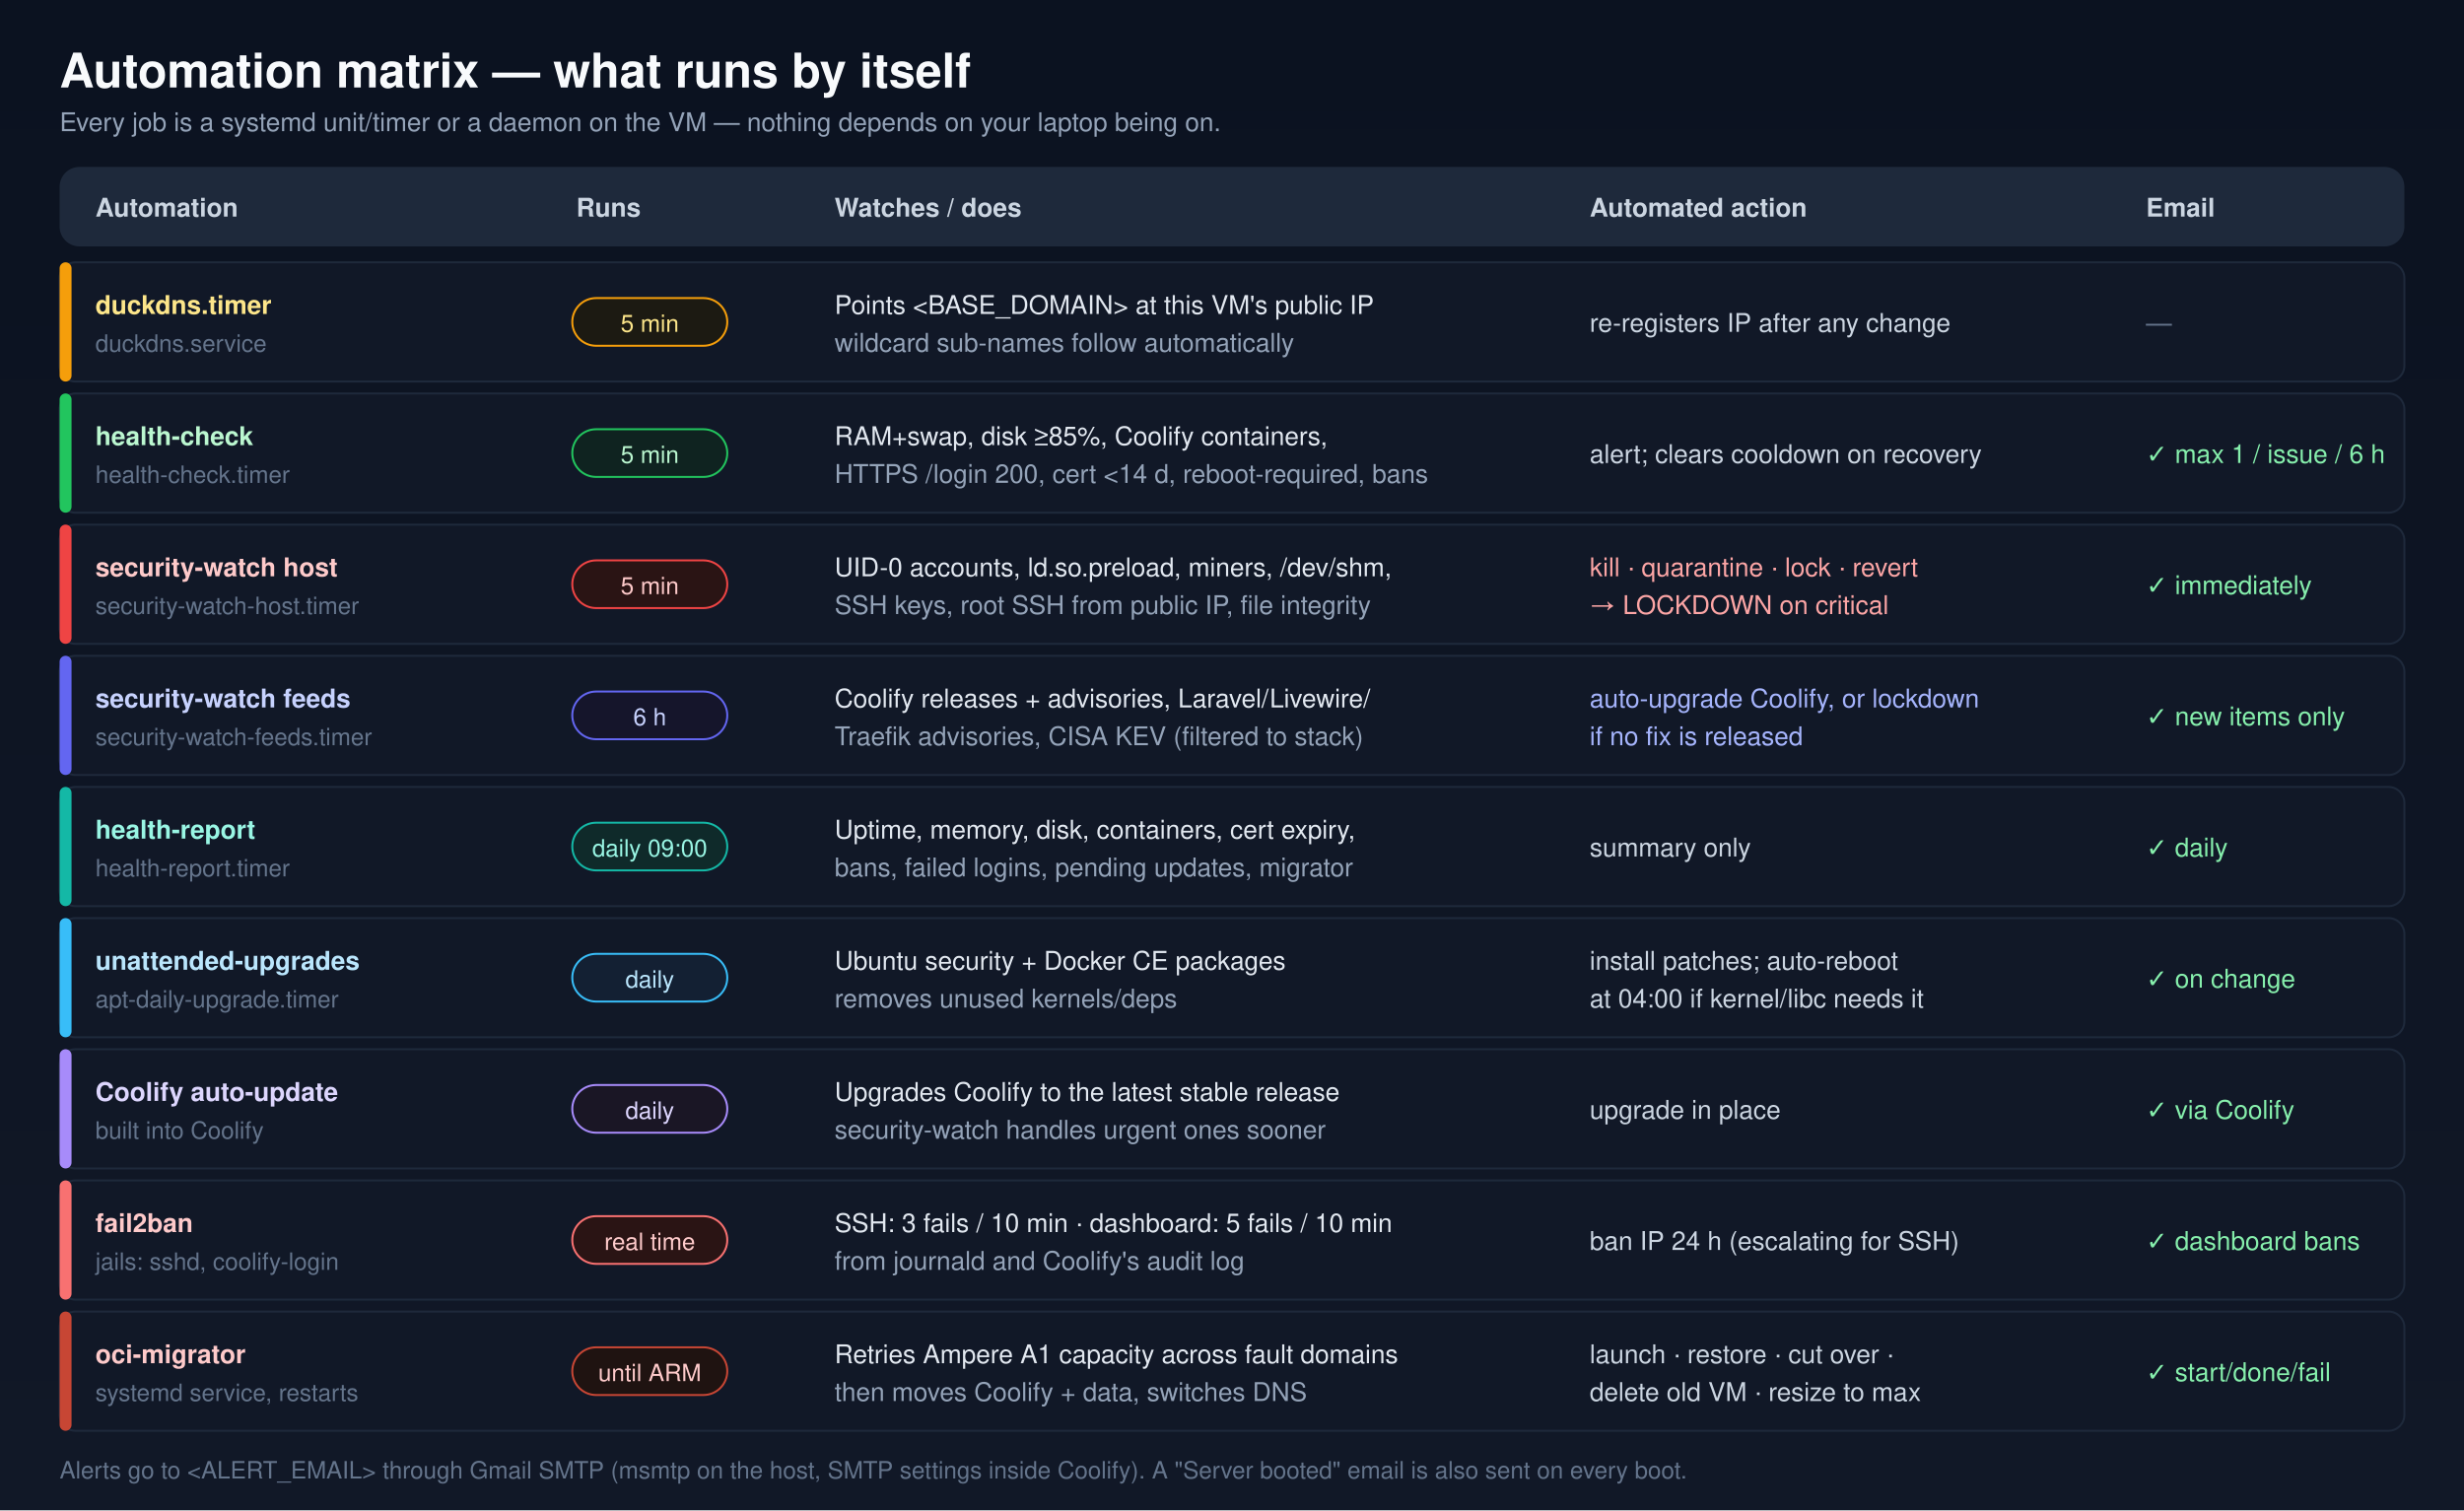
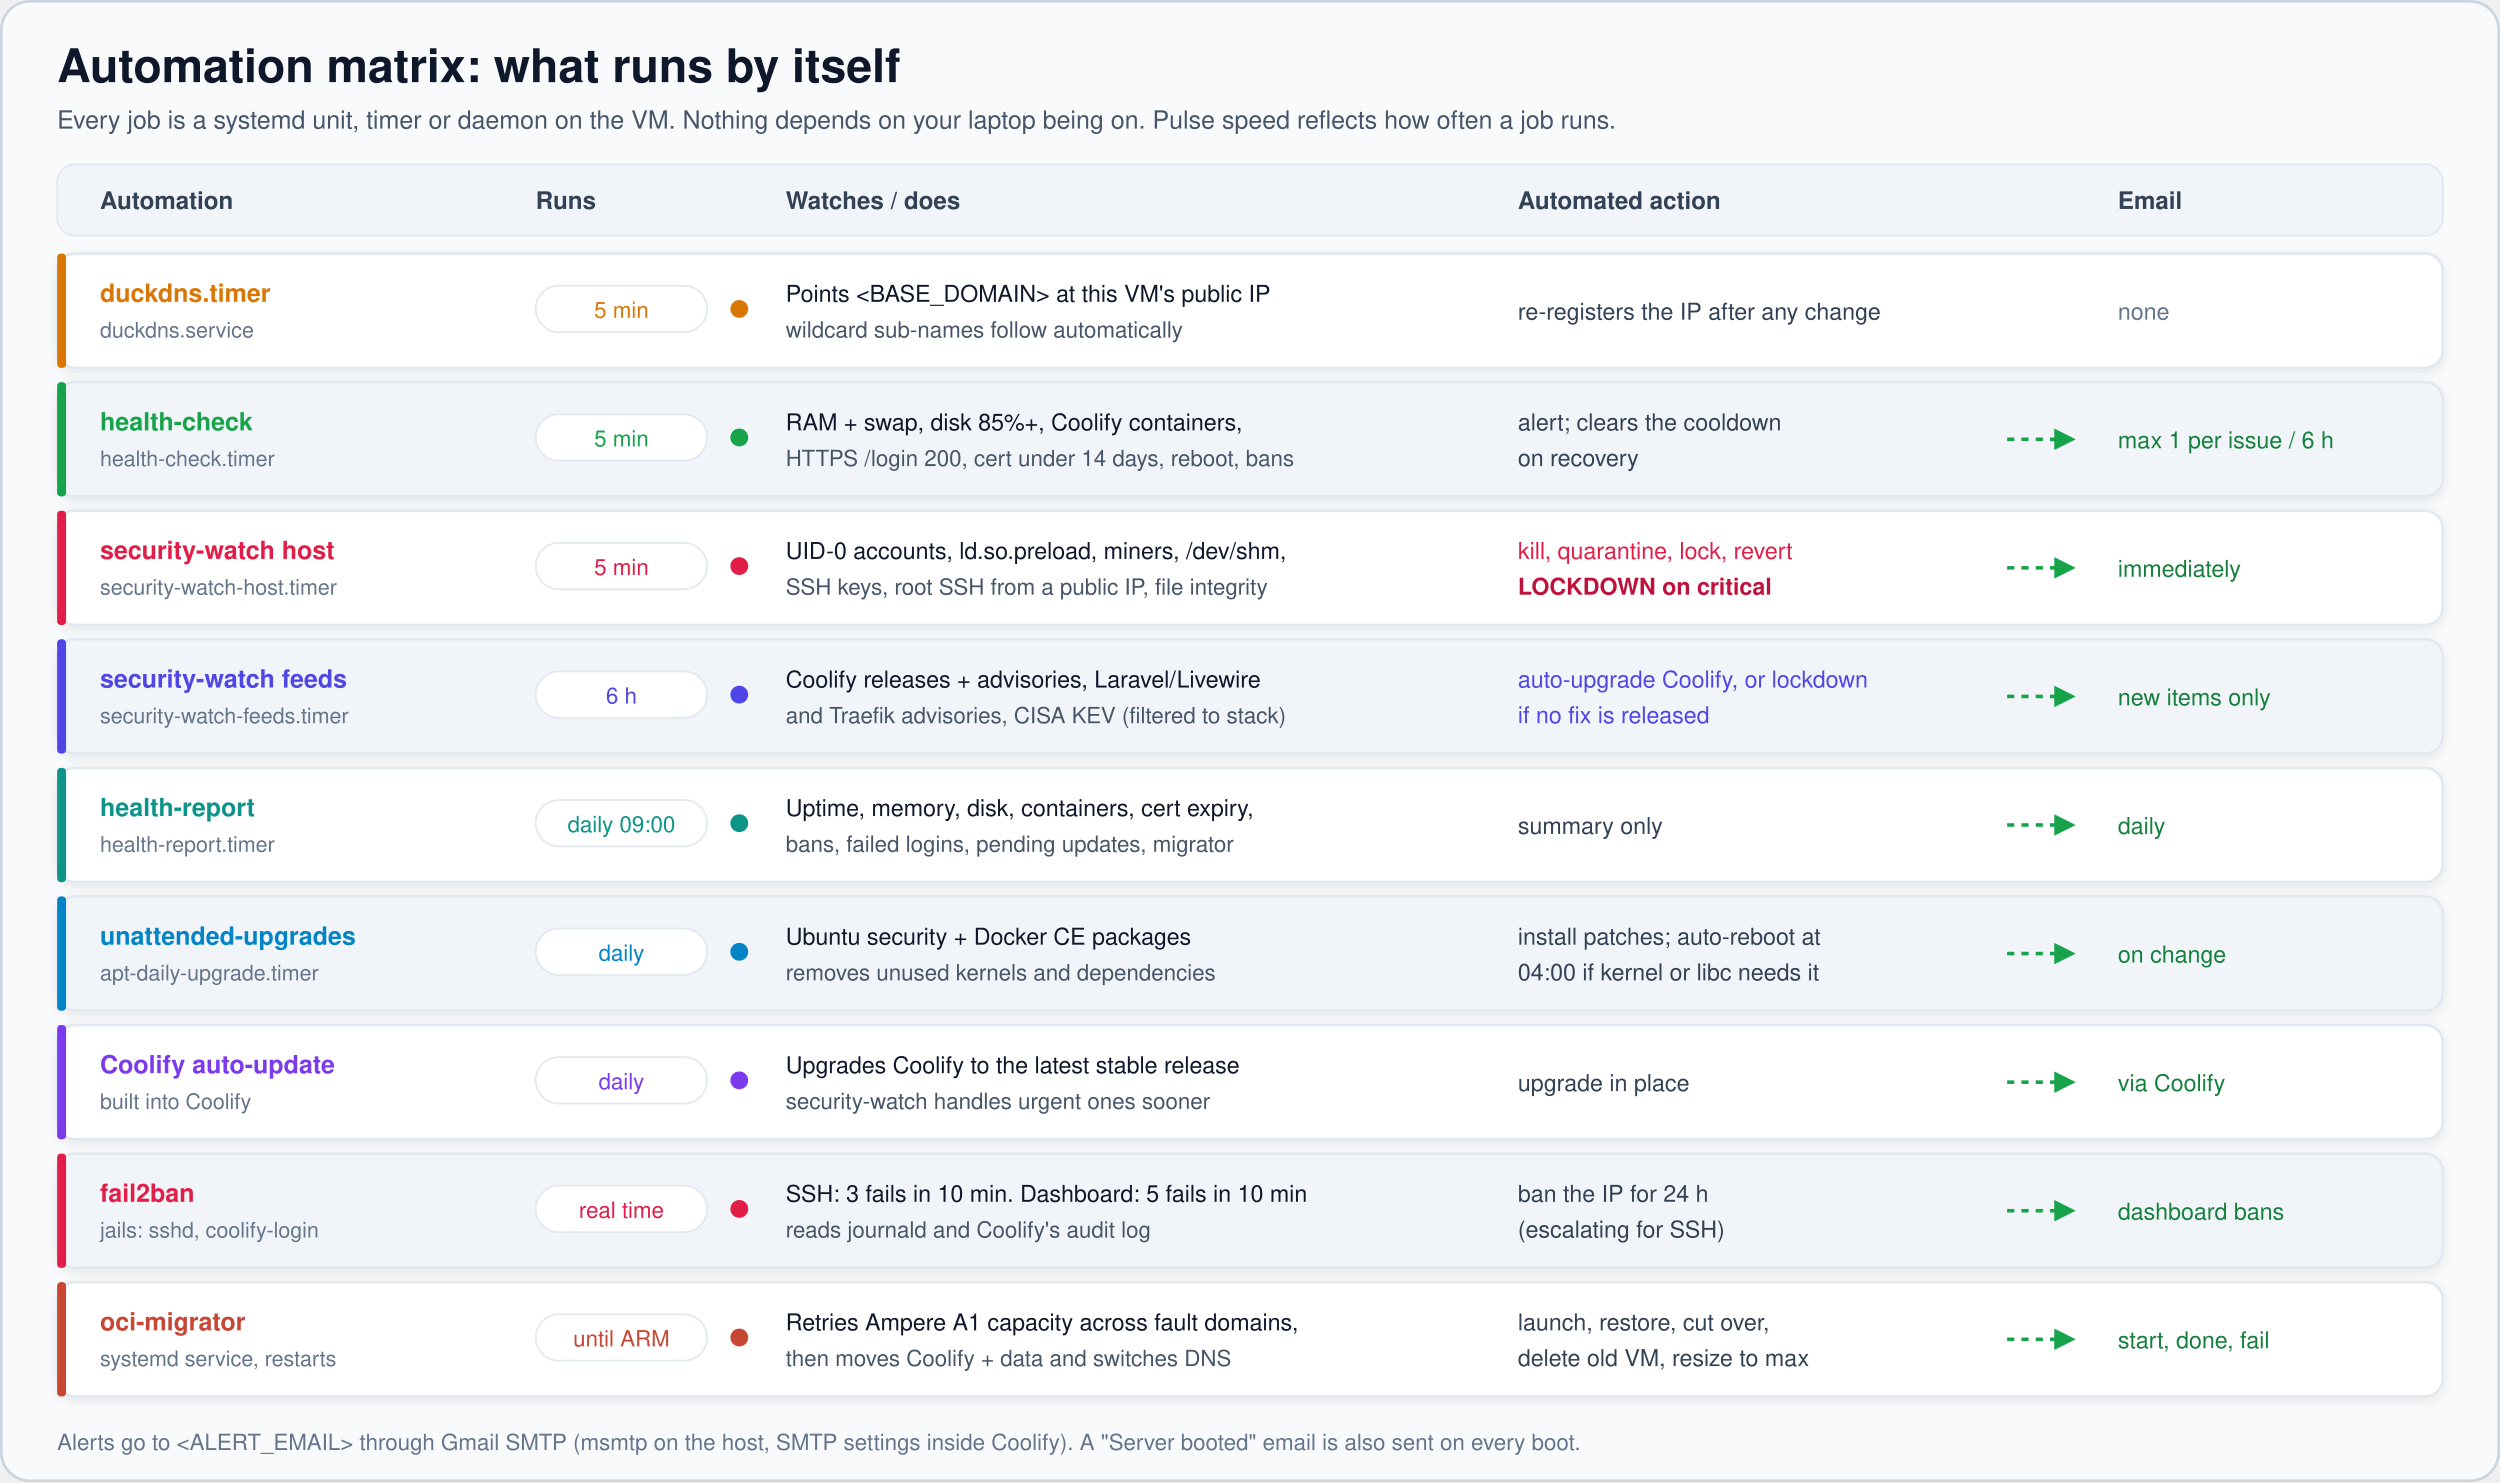
- <svg xmlns="http://www.w3.org/2000/svg" width="1240" height="760" viewBox="0 0 1240 760" role="img" aria-labelledby="t d">
+ <svg xmlns="http://www.w3.org/2000/svg" viewBox="0 0 1400 830" width="1400" height="830" font-family="Segoe UI, Helvetica, Arial, sans-serif" role="img" aria-labelledby="t d">
  <defs>
-     <linearGradient id="bg" x1="0" y1="0" x2="0" y2="1">
-       <stop offset="0" stop-color="#0b1220" />
-       <stop offset="1" stop-color="#111827" />
-     </linearGradient>
+     <filter id="sh" x="-2%" y="-10%" width="104%" height="130%">
+       <feDropShadow dx="0" dy="2" stdDeviation="3" flood-color="#0f172a" flood-opacity="0.08" />
+     </filter>
+     <marker id="arw" viewBox="0 0 10 10" refX="8" refY="5" markerWidth="6" markerHeight="6" orient="auto">
+       <path d="M0,0 L10,5 L0,10 z" fill="#16a34a" />
+     </marker>
+     <style>
+       .tick { transform-box: fill-box; transform-origin: center; animation: tick 2s ease-in-out infinite; }
+       @keyframes tick { 0%, 100% { transform: scale(0.7); opacity: 0.35; } 40% { transform: scale(1.25); opacity: 1; } }
+       .f5m { animation-duration: 1.2s; }
+       .frt { animation-duration: 0.8s; }
+       .f6h { animation-duration: 3s; }
+       .fday { animation-duration: 4.5s; }
+       .farm { animation-duration: 2s; }
+       .flow { stroke-dasharray: 4 4; animation: dash 0.9s linear infinite; }
+       @keyframes dash { to { stroke-dashoffset: -16; } }
+       @media (prefers-reduced-motion: reduce) { * { animation: none !important; } }
+     </style>
  </defs>
-   <rect width="1240" height="760" fill="url(#bg)" />
-   <g font-family="Segoe UI, Helvetica, Arial, sans-serif">
-     <text x="30" y="44" font-size="24" font-weight="700" fill="#f8fafc">Automation matrix — what runs by itself</text>
-     <text x="30" y="66" font-size="13" fill="#94a3b8">Every job is a systemd unit/timer or a daemon on the VM — nothing depends on your laptop being on.</text>
-     <rect x="30" y="84" width="1180" height="40" rx="10" fill="#1e293b" />
-     <g font-size="13" font-weight="700" fill="#cbd5e1">
-       <text x="48" y="109">Automation</text>
-       <text x="290" y="109">Runs</text>
-       <text x="420" y="109">Watches / does</text>
-       <text x="800" y="109">Automated action</text>
-       <text x="1080" y="109">Email</text>
-     </g>
-     <g font-size="13">
-       <g transform="translate(30,132)">
-         <rect width="1180" height="60" rx="8" fill="#111827" stroke="#1e293b" />
-         <rect width="6" height="60" rx="3" fill="#f59e0b" />
-         <text x="18" y="26" font-weight="700" fill="#fde68a">duckdns.timer</text>
-         <text x="18" y="45" fill="#64748b" font-size="12">duckdns.service</text>
-         <rect x="258" y="18" width="78" height="24" rx="12" fill="#1c1a12" stroke="#f59e0b" />
-         <text x="297" y="35" text-anchor="middle" fill="#fde68a" font-size="12">5 min</text>
-         <text x="390" y="26" fill="#e2e8f0">Points &lt;BASE_DOMAIN&gt; at this VM's public IP</text>
-         <text x="390" y="45" fill="#94a3b8">wildcard sub-names follow automatically</text>
-         <text x="770" y="35" fill="#cbd5e1">re-registers IP after any change</text>
-         <text x="1050" y="35" fill="#64748b">—</text>
-       </g>
-       <g transform="translate(30,198)">
-         <rect width="1180" height="60" rx="8" fill="#111827" stroke="#1e293b" />
-         <rect width="6" height="60" rx="3" fill="#22c55e" />
-         <text x="18" y="26" font-weight="700" fill="#bbf7d0">health-check</text>
-         <text x="18" y="45" fill="#64748b" font-size="12">health-check.timer</text>
-         <rect x="258" y="18" width="78" height="24" rx="12" fill="#0f2320" stroke="#22c55e" />
-         <text x="297" y="35" text-anchor="middle" fill="#bbf7d0" font-size="12">5 min</text>
-         <text x="390" y="26" fill="#e2e8f0">RAM+swap, disk ≥85%, Coolify containers,</text>
-         <text x="390" y="45" fill="#94a3b8">HTTPS /login 200, cert &lt;14 d, reboot-required, bans</text>
-         <text x="770" y="35" fill="#cbd5e1">alert; clears cooldown on recovery</text>
-         <text x="1050" y="35" fill="#86efac">✓ max 1 / issue / 6 h</text>
-       </g>
-       <g transform="translate(30,264)">
-         <rect width="1180" height="60" rx="8" fill="#111827" stroke="#1e293b" />
-         <rect width="6" height="60" rx="3" fill="#ef4444" />
-         <text x="18" y="26" font-weight="700" fill="#fecaca">security-watch host</text>
-         <text x="18" y="45" fill="#64748b" font-size="12">security-watch-host.timer</text>
-         <rect x="258" y="18" width="78" height="24" rx="12" fill="#2a1414" stroke="#ef4444" />
-         <text x="297" y="35" text-anchor="middle" fill="#fecaca" font-size="12">5 min</text>
-         <text x="390" y="26" fill="#e2e8f0">UID-0 accounts, ld.so.preload, miners, /dev/shm,</text>
-         <text x="390" y="45" fill="#94a3b8">SSH keys, root SSH from public IP, file integrity</text>
-         <text x="770" y="26" fill="#fca5a5">kill · quarantine · lock · revert</text>
-         <text x="770" y="45" fill="#fca5a5">→ LOCKDOWN on critical</text>
-         <text x="1050" y="35" fill="#86efac">✓ immediately</text>
-       </g>
-       <g transform="translate(30,330)">
-         <rect width="1180" height="60" rx="8" fill="#111827" stroke="#1e293b" />
-         <rect width="6" height="60" rx="3" fill="#6366f1" />
-         <text x="18" y="26" font-weight="700" fill="#c7d2fe">security-watch feeds</text>
-         <text x="18" y="45" fill="#64748b" font-size="12">security-watch-feeds.timer</text>
-         <rect x="258" y="18" width="78" height="24" rx="12" fill="#15152b" stroke="#6366f1" />
-         <text x="297" y="35" text-anchor="middle" fill="#c7d2fe" font-size="12">6 h</text>
-         <text x="390" y="26" fill="#e2e8f0">Coolify releases + advisories, Laravel/Livewire/</text>
-         <text x="390" y="45" fill="#94a3b8">Traefik advisories, CISA KEV (filtered to stack)</text>
-         <text x="770" y="26" fill="#a5b4fc">auto-upgrade Coolify, or lockdown</text>
-         <text x="770" y="45" fill="#a5b4fc">if no fix is released</text>
-         <text x="1050" y="35" fill="#86efac">✓ new items only</text>
-       </g>
-       <g transform="translate(30,396)">
-         <rect width="1180" height="60" rx="8" fill="#111827" stroke="#1e293b" />
-         <rect width="6" height="60" rx="3" fill="#14b8a6" />
-         <text x="18" y="26" font-weight="700" fill="#99f6e4">health-report</text>
-         <text x="18" y="45" fill="#64748b" font-size="12">health-report.timer</text>
-         <rect x="258" y="18" width="78" height="24" rx="12" fill="#0f2a2a" stroke="#14b8a6" />
-         <text x="297" y="35" text-anchor="middle" fill="#99f6e4" font-size="12">daily 09:00</text>
-         <text x="390" y="26" fill="#e2e8f0">Uptime, memory, disk, containers, cert expiry,</text>
-         <text x="390" y="45" fill="#94a3b8">bans, failed logins, pending updates, migrator</text>
-         <text x="770" y="35" fill="#cbd5e1">summary only</text>
-         <text x="1050" y="35" fill="#86efac">✓ daily</text>
-       </g>
-       <g transform="translate(30,462)">
-         <rect width="1180" height="60" rx="8" fill="#111827" stroke="#1e293b" />
-         <rect width="6" height="60" rx="3" fill="#38bdf8" />
-         <text x="18" y="26" font-weight="700" fill="#bae6fd">unattended-upgrades</text>
-         <text x="18" y="45" fill="#64748b" font-size="12">apt-daily-upgrade.timer</text>
-         <rect x="258" y="18" width="78" height="24" rx="12" fill="#132033" stroke="#38bdf8" />
-         <text x="297" y="35" text-anchor="middle" fill="#bae6fd" font-size="12">daily</text>
-         <text x="390" y="26" fill="#e2e8f0">Ubuntu security + Docker CE packages</text>
-         <text x="390" y="45" fill="#94a3b8">removes unused kernels/deps</text>
-         <text x="770" y="26" fill="#cbd5e1">install patches; auto-reboot</text>
-         <text x="770" y="45" fill="#cbd5e1">at 04:00 if kernel/libc needs it</text>
-         <text x="1050" y="35" fill="#86efac">✓ on change</text>
-       </g>
-       <g transform="translate(30,528)">
-         <rect width="1180" height="60" rx="8" fill="#111827" stroke="#1e293b" />
-         <rect width="6" height="60" rx="3" fill="#a78bfa" />
-         <text x="18" y="26" font-weight="700" fill="#ddd6fe">Coolify auto-update</text>
-         <text x="18" y="45" fill="#64748b" font-size="12">built into Coolify</text>
-         <rect x="258" y="18" width="78" height="24" rx="12" fill="#1a1625" stroke="#a78bfa" />
-         <text x="297" y="35" text-anchor="middle" fill="#ddd6fe" font-size="12">daily</text>
-         <text x="390" y="26" fill="#e2e8f0">Upgrades Coolify to the latest stable release</text>
-         <text x="390" y="45" fill="#94a3b8">security-watch handles urgent ones sooner</text>
-         <text x="770" y="35" fill="#cbd5e1">upgrade in place</text>
-         <text x="1050" y="35" fill="#86efac">✓ via Coolify</text>
-       </g>
-       <g transform="translate(30,594)">
-         <rect width="1180" height="60" rx="8" fill="#111827" stroke="#1e293b" />
-         <rect width="6" height="60" rx="3" fill="#f87171" />
-         <text x="18" y="26" font-weight="700" fill="#fecaca">fail2ban</text>
-         <text x="18" y="45" fill="#64748b" font-size="12">jails: sshd, coolify-login</text>
-         <rect x="258" y="18" width="78" height="24" rx="12" fill="#2a1414" stroke="#f87171" />
-         <text x="297" y="35" text-anchor="middle" fill="#fecaca" font-size="12">real time</text>
-         <text x="390" y="26" fill="#e2e8f0">SSH: 3 fails / 10 min · dashboard: 5 fails / 10 min</text>
-         <text x="390" y="45" fill="#94a3b8">from journald and Coolify's audit log</text>
-         <text x="770" y="35" fill="#cbd5e1">ban IP 24 h (escalating for SSH)</text>
-         <text x="1050" y="35" fill="#86efac">✓ dashboard bans</text>
-       </g>
-       <g transform="translate(30,660)">
-         <rect width="1180" height="60" rx="8" fill="#111827" stroke="#1e293b" />
-         <rect width="6" height="60" rx="3" fill="#C74634" />
-         <text x="18" y="26" font-weight="700" fill="#fecaca">oci-migrator</text>
-         <text x="18" y="45" fill="#64748b" font-size="12">systemd service, restarts</text>
-         <rect x="258" y="18" width="78" height="24" rx="12" fill="#1f1311" stroke="#C74634" />
-         <text x="297" y="35" text-anchor="middle" fill="#fecaca" font-size="12">until ARM</text>
-         <text x="390" y="26" fill="#e2e8f0">Retries Ampere A1 capacity across fault domains</text>
-         <text x="390" y="45" fill="#94a3b8">then moves Coolify + data, switches DNS</text>
-         <text x="770" y="26" fill="#cbd5e1">launch · restore · cut over ·</text>
-         <text x="770" y="45" fill="#cbd5e1">delete old VM · resize to max</text>
-         <text x="1050" y="35" fill="#86efac">✓ start/done/fail</text>
-       </g>
-     </g>
-     <text x="30" y="744" font-size="12" fill="#64748b">Alerts go to &lt;ALERT_EMAIL&gt; through Gmail SMTP (msmtp on the host, SMTP settings inside Coolify). A "Server booted" email is also sent on every boot.</text>
+   <rect x="0.75" y="0.75" width="1398.5" height="828.5" rx="16" fill="#f8fafc" stroke="#cbd5e1" stroke-width="1.5" />
+   <text x="32" y="46" fill="#0f172a" font-size="26" font-weight="700">Automation matrix: what runs by itself</text>
+   <text x="32" y="72" fill="#475569" font-size="14">Every job is a systemd unit, timer or daemon on the VM. Nothing depends on your laptop being on. Pulse speed reflects how often a job runs.</text>
+   <rect x="32" y="92" width="1336" height="40" rx="10" fill="#f1f5f9" stroke="#e2e8f0" />
+   <g fill="#334155" font-size="13.5" font-weight="700">
+     <text x="56" y="117">Automation</text>
+     <text x="300" y="117">Runs</text>
+     <text x="440" y="117">Watches / does</text>
+     <text x="850" y="117">Automated action</text>
+     <text x="1186" y="117">Email</text>
  </g>
+   <g>
+     <rect x="32" y="142" width="1336" height="64" rx="10" fill="#ffffff" stroke="#e2e8f0" stroke-width="1.5" filter="url(#sh)" />
+     <rect x="32" y="142" width="5" height="64" rx="2" fill="#d97706" />
+     <text x="56" y="169" fill="#d97706" font-size="14" font-weight="700">duckdns.timer</text>
+     <text x="56" y="189" fill="#64748b" font-size="12">duckdns.service</text>
+     <rect x="300" y="160" width="96" height="26" rx="13" fill="#ffffff" stroke="#e2e8f0" />
+     <text x="348" y="178" text-anchor="middle" fill="#d97706" font-size="12.5">5 min</text>
+     <circle class="tick f5m" cx="414" cy="173" r="5" fill="#d97706" />
+     <text x="440" y="169" fill="#0f172a" font-size="13">Points &lt;BASE_DOMAIN&gt; at this VM's public IP</text>
+     <text x="440" y="189" fill="#475569" font-size="12.5">wildcard sub-names follow automatically</text>
+     <text x="850" y="179" fill="#334155" font-size="13">re-registers the IP after any change</text>
+     <text x="1186" y="179" fill="#64748b" font-size="13">none</text>
+   </g>
+   <g>
+     <rect x="32" y="214" width="1336" height="64" rx="10" fill="#f1f5f9" stroke="#e2e8f0" stroke-width="1.5" filter="url(#sh)" />
+     <rect x="32" y="214" width="5" height="64" rx="2" fill="#16a34a" />
+     <text x="56" y="241" fill="#16a34a" font-size="14" font-weight="700">health-check</text>
+     <text x="56" y="261" fill="#64748b" font-size="12">health-check.timer</text>
+     <rect x="300" y="232" width="96" height="26" rx="13" fill="#ffffff" stroke="#e2e8f0" />
+     <text x="348" y="250" text-anchor="middle" fill="#16a34a" font-size="12.5">5 min</text>
+     <circle class="tick f5m" cx="414" cy="245" r="5" fill="#16a34a" />
+     <text x="440" y="241" fill="#0f172a" font-size="13">RAM + swap, disk 85%+, Coolify containers,</text>
+     <text x="440" y="261" fill="#475569" font-size="12.5">HTTPS /login 200, cert under 14 days, reboot, bans</text>
+     <text x="850" y="241" fill="#334155" font-size="13">alert; clears the cooldown</text>
+     <text x="850" y="261" fill="#334155" font-size="13">on recovery</text>
+     <path class="flow" d="M1124,246 L1160,246" stroke="#16a34a" stroke-width="2" fill="none" marker-end="url(#arw)" />
+     <text x="1186" y="251" fill="#15803d" font-size="13">max 1 per issue / 6 h</text>
+   </g>
+   <g>
+     <rect x="32" y="286" width="1336" height="64" rx="10" fill="#ffffff" stroke="#e2e8f0" stroke-width="1.5" filter="url(#sh)" />
+     <rect x="32" y="286" width="5" height="64" rx="2" fill="#e11d48" />
+     <text x="56" y="313" fill="#e11d48" font-size="14" font-weight="700">security-watch host</text>
+     <text x="56" y="333" fill="#64748b" font-size="12">security-watch-host.timer</text>
+     <rect x="300" y="304" width="96" height="26" rx="13" fill="#ffffff" stroke="#e2e8f0" />
+     <text x="348" y="322" text-anchor="middle" fill="#e11d48" font-size="12.5">5 min</text>
+     <circle class="tick f5m" cx="414" cy="317" r="5" fill="#e11d48" />
+     <text x="440" y="313" fill="#0f172a" font-size="13">UID-0 accounts, ld.so.preload, miners, /dev/shm,</text>
+     <text x="440" y="333" fill="#475569" font-size="12.5">SSH keys, root SSH from a public IP, file integrity</text>
+     <text x="850" y="313" fill="#e11d48" font-size="13">kill, quarantine, lock, revert</text>
+     <text x="850" y="333" fill="#be123c" font-size="13" font-weight="700">LOCKDOWN on critical</text>
+     <path class="flow" d="M1124,318 L1160,318" stroke="#16a34a" stroke-width="2" fill="none" marker-end="url(#arw)" />
+     <text x="1186" y="323" fill="#15803d" font-size="13">immediately</text>
+   </g>
+   <g>
+     <rect x="32" y="358" width="1336" height="64" rx="10" fill="#f1f5f9" stroke="#e2e8f0" stroke-width="1.5" filter="url(#sh)" />
+     <rect x="32" y="358" width="5" height="64" rx="2" fill="#4f46e5" />
+     <text x="56" y="385" fill="#4f46e5" font-size="14" font-weight="700">security-watch feeds</text>
+     <text x="56" y="405" fill="#64748b" font-size="12">security-watch-feeds.timer</text>
+     <rect x="300" y="376" width="96" height="26" rx="13" fill="#ffffff" stroke="#e2e8f0" />
+     <text x="348" y="394" text-anchor="middle" fill="#4f46e5" font-size="12.5">6 h</text>
+     <circle class="tick f6h" cx="414" cy="389" r="5" fill="#4f46e5" />
+     <text x="440" y="385" fill="#0f172a" font-size="13">Coolify releases + advisories, Laravel/Livewire</text>
+     <text x="440" y="405" fill="#475569" font-size="12.5">and Traefik advisories, CISA KEV (filtered to stack)</text>
+     <text x="850" y="385" fill="#4f46e5" font-size="13">auto-upgrade Coolify, or lockdown</text>
+     <text x="850" y="405" fill="#4f46e5" font-size="13">if no fix is released</text>
+     <path class="flow" d="M1124,390 L1160,390" stroke="#16a34a" stroke-width="2" fill="none" marker-end="url(#arw)" />
+     <text x="1186" y="395" fill="#15803d" font-size="13">new items only</text>
+   </g>
+   <g>
+     <rect x="32" y="430" width="1336" height="64" rx="10" fill="#ffffff" stroke="#e2e8f0" stroke-width="1.5" filter="url(#sh)" />
+     <rect x="32" y="430" width="5" height="64" rx="2" fill="#0d9488" />
+     <text x="56" y="457" fill="#0d9488" font-size="14" font-weight="700">health-report</text>
+     <text x="56" y="477" fill="#64748b" font-size="12">health-report.timer</text>
+     <rect x="300" y="448" width="96" height="26" rx="13" fill="#ffffff" stroke="#e2e8f0" />
+     <text x="348" y="466" text-anchor="middle" fill="#0d9488" font-size="12.5">daily 09:00</text>
+     <circle class="tick fday" cx="414" cy="461" r="5" fill="#0d9488" />
+     <text x="440" y="457" fill="#0f172a" font-size="13">Uptime, memory, disk, containers, cert expiry,</text>
+     <text x="440" y="477" fill="#475569" font-size="12.5">bans, failed logins, pending updates, migrator</text>
+     <text x="850" y="467" fill="#334155" font-size="13">summary only</text>
+     <path class="flow" d="M1124,462 L1160,462" stroke="#16a34a" stroke-width="2" fill="none" marker-end="url(#arw)" />
+     <text x="1186" y="467" fill="#15803d" font-size="13">daily</text>
+   </g>
+   <g>
+     <rect x="32" y="502" width="1336" height="64" rx="10" fill="#f1f5f9" stroke="#e2e8f0" stroke-width="1.5" filter="url(#sh)" />
+     <rect x="32" y="502" width="5" height="64" rx="2" fill="#0284c7" />
+     <text x="56" y="529" fill="#0284c7" font-size="14" font-weight="700">unattended-upgrades</text>
+     <text x="56" y="549" fill="#64748b" font-size="12">apt-daily-upgrade.timer</text>
+     <rect x="300" y="520" width="96" height="26" rx="13" fill="#ffffff" stroke="#e2e8f0" />
+     <text x="348" y="538" text-anchor="middle" fill="#0284c7" font-size="12.5">daily</text>
+     <circle class="tick fday" cx="414" cy="533" r="5" fill="#0284c7" />
+     <text x="440" y="529" fill="#0f172a" font-size="13">Ubuntu security + Docker CE packages</text>
+     <text x="440" y="549" fill="#475569" font-size="12.5">removes unused kernels and dependencies</text>
+     <text x="850" y="529" fill="#334155" font-size="13">install patches; auto-reboot at</text>
+     <text x="850" y="549" fill="#334155" font-size="13">04:00 if kernel or libc needs it</text>
+     <path class="flow" d="M1124,534 L1160,534" stroke="#16a34a" stroke-width="2" fill="none" marker-end="url(#arw)" />
+     <text x="1186" y="539" fill="#15803d" font-size="13">on change</text>
+   </g>
+   <g>
+     <rect x="32" y="574" width="1336" height="64" rx="10" fill="#ffffff" stroke="#e2e8f0" stroke-width="1.5" filter="url(#sh)" />
+     <rect x="32" y="574" width="5" height="64" rx="2" fill="#7c3aed" />
+     <text x="56" y="601" fill="#7c3aed" font-size="14" font-weight="700">Coolify auto-update</text>
+     <text x="56" y="621" fill="#64748b" font-size="12">built into Coolify</text>
+     <rect x="300" y="592" width="96" height="26" rx="13" fill="#ffffff" stroke="#e2e8f0" />
+     <text x="348" y="610" text-anchor="middle" fill="#7c3aed" font-size="12.5">daily</text>
+     <circle class="tick fday" cx="414" cy="605" r="5" fill="#7c3aed" />
+     <text x="440" y="601" fill="#0f172a" font-size="13">Upgrades Coolify to the latest stable release</text>
+     <text x="440" y="621" fill="#475569" font-size="12.5">security-watch handles urgent ones sooner</text>
+     <text x="850" y="611" fill="#334155" font-size="13">upgrade in place</text>
+     <path class="flow" d="M1124,606 L1160,606" stroke="#16a34a" stroke-width="2" fill="none" marker-end="url(#arw)" />
+     <text x="1186" y="611" fill="#15803d" font-size="13">via Coolify</text>
+   </g>
+   <g>
+     <rect x="32" y="646" width="1336" height="64" rx="10" fill="#f1f5f9" stroke="#e2e8f0" stroke-width="1.5" filter="url(#sh)" />
+     <rect x="32" y="646" width="5" height="64" rx="2" fill="#e11d48" />
+     <text x="56" y="673" fill="#e11d48" font-size="14" font-weight="700">fail2ban</text>
+     <text x="56" y="693" fill="#64748b" font-size="12">jails: sshd, coolify-login</text>
+     <rect x="300" y="664" width="96" height="26" rx="13" fill="#ffffff" stroke="#e2e8f0" />
+     <text x="348" y="682" text-anchor="middle" fill="#e11d48" font-size="12.5">real time</text>
+     <circle class="tick frt" cx="414" cy="677" r="5" fill="#e11d48" />
+     <text x="440" y="673" fill="#0f172a" font-size="13">SSH: 3 fails in 10 min. Dashboard: 5 fails in 10 min</text>
+     <text x="440" y="693" fill="#475569" font-size="12.5">reads journald and Coolify's audit log</text>
+     <text x="850" y="673" fill="#334155" font-size="13">ban the IP for 24 h</text>
+     <text x="850" y="693" fill="#334155" font-size="13">(escalating for SSH)</text>
+     <path class="flow" d="M1124,678 L1160,678" stroke="#16a34a" stroke-width="2" fill="none" marker-end="url(#arw)" />
+     <text x="1186" y="683" fill="#15803d" font-size="13">dashboard bans</text>
+   </g>
+   <g>
+     <rect x="32" y="718" width="1336" height="64" rx="10" fill="#ffffff" stroke="#e2e8f0" stroke-width="1.5" filter="url(#sh)" />
+     <rect x="32" y="718" width="5" height="64" rx="2" fill="#C74634" />
+     <text x="56" y="745" fill="#C74634" font-size="14" font-weight="700">oci-migrator</text>
+     <text x="56" y="765" fill="#64748b" font-size="12">systemd service, restarts</text>
+     <rect x="300" y="736" width="96" height="26" rx="13" fill="#ffffff" stroke="#e2e8f0" />
+     <text x="348" y="754" text-anchor="middle" fill="#C74634" font-size="12.5">until ARM</text>
+     <circle class="tick farm" cx="414" cy="749" r="5" fill="#C74634" />
+     <text x="440" y="745" fill="#0f172a" font-size="13">Retries Ampere A1 capacity across fault domains,</text>
+     <text x="440" y="765" fill="#475569" font-size="12.5">then moves Coolify + data and switches DNS</text>
+     <text x="850" y="745" fill="#334155" font-size="13">launch, restore, cut over,</text>
+     <text x="850" y="765" fill="#334155" font-size="13">delete old VM, resize to max</text>
+     <path class="flow" d="M1124,750 L1160,750" stroke="#16a34a" stroke-width="2" fill="none" marker-end="url(#arw)" />
+     <text x="1186" y="755" fill="#15803d" font-size="13">start, done, fail</text>
+   </g>
+   <text x="32" y="812" fill="#64748b" font-size="12.5">Alerts go to &lt;ALERT_EMAIL&gt; through Gmail SMTP (msmtp on the host, SMTP settings inside Coolify). A "Server booted" email is also sent on every boot.</text>
</svg>
